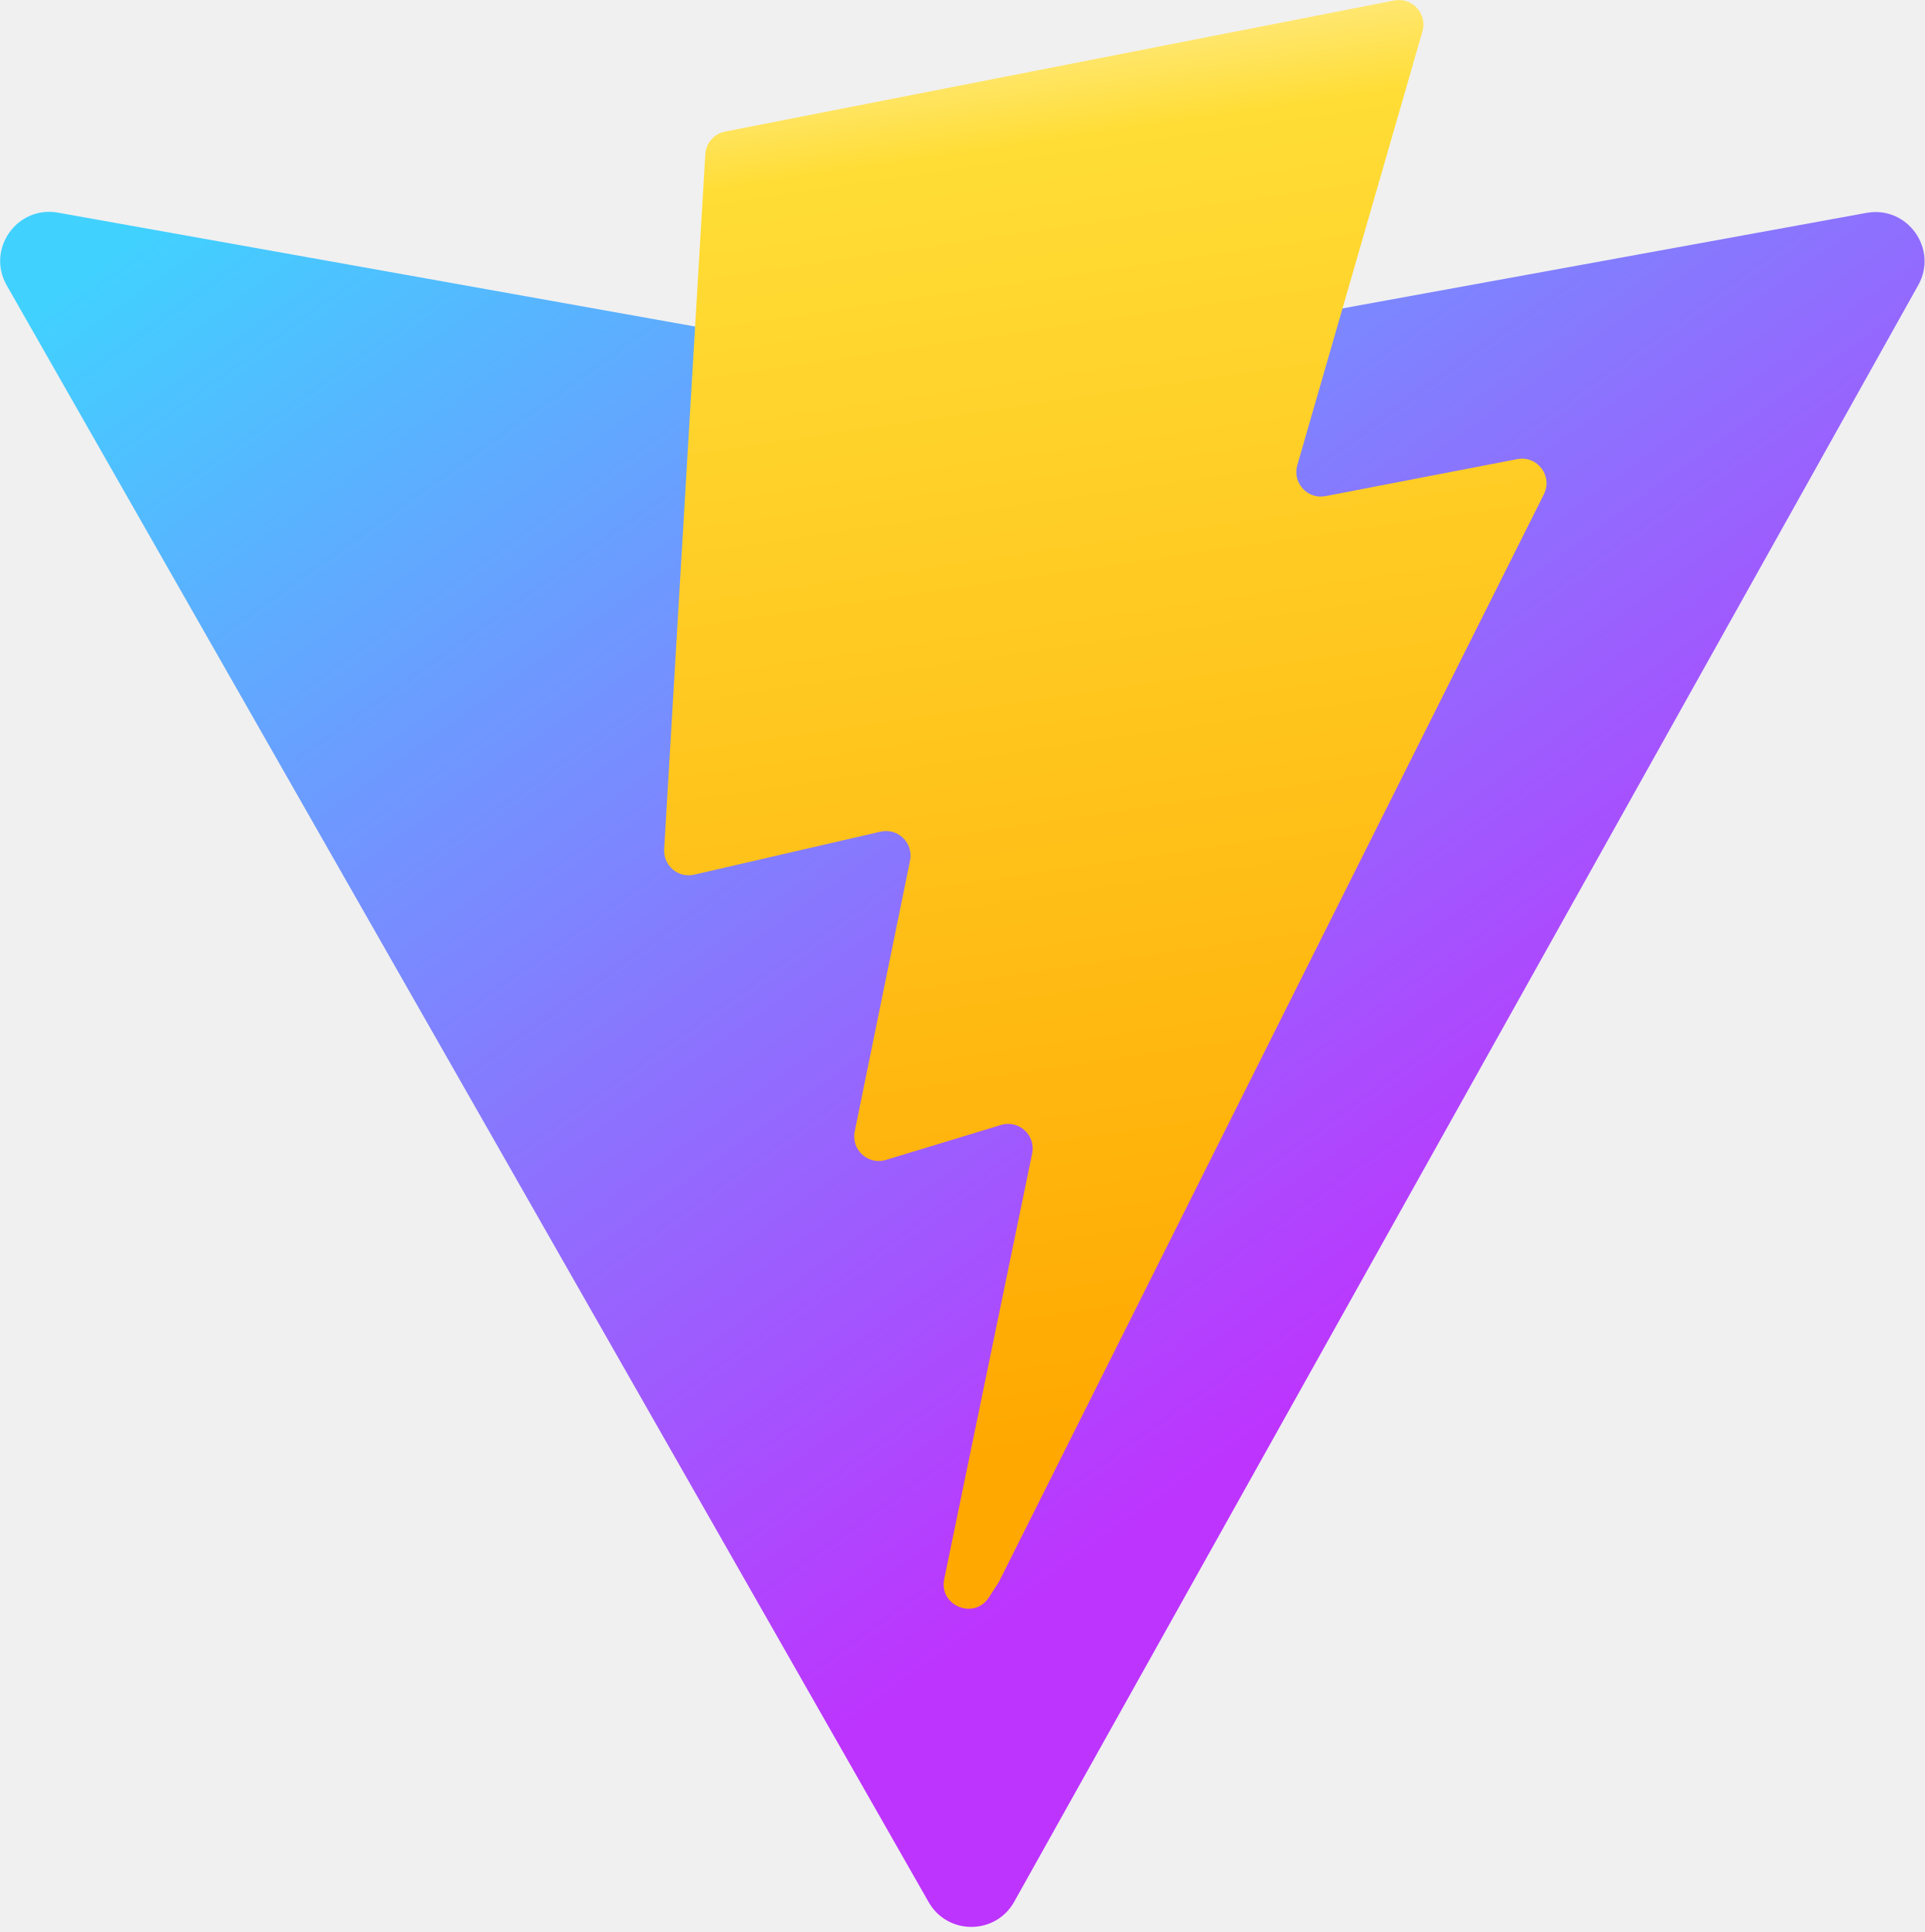
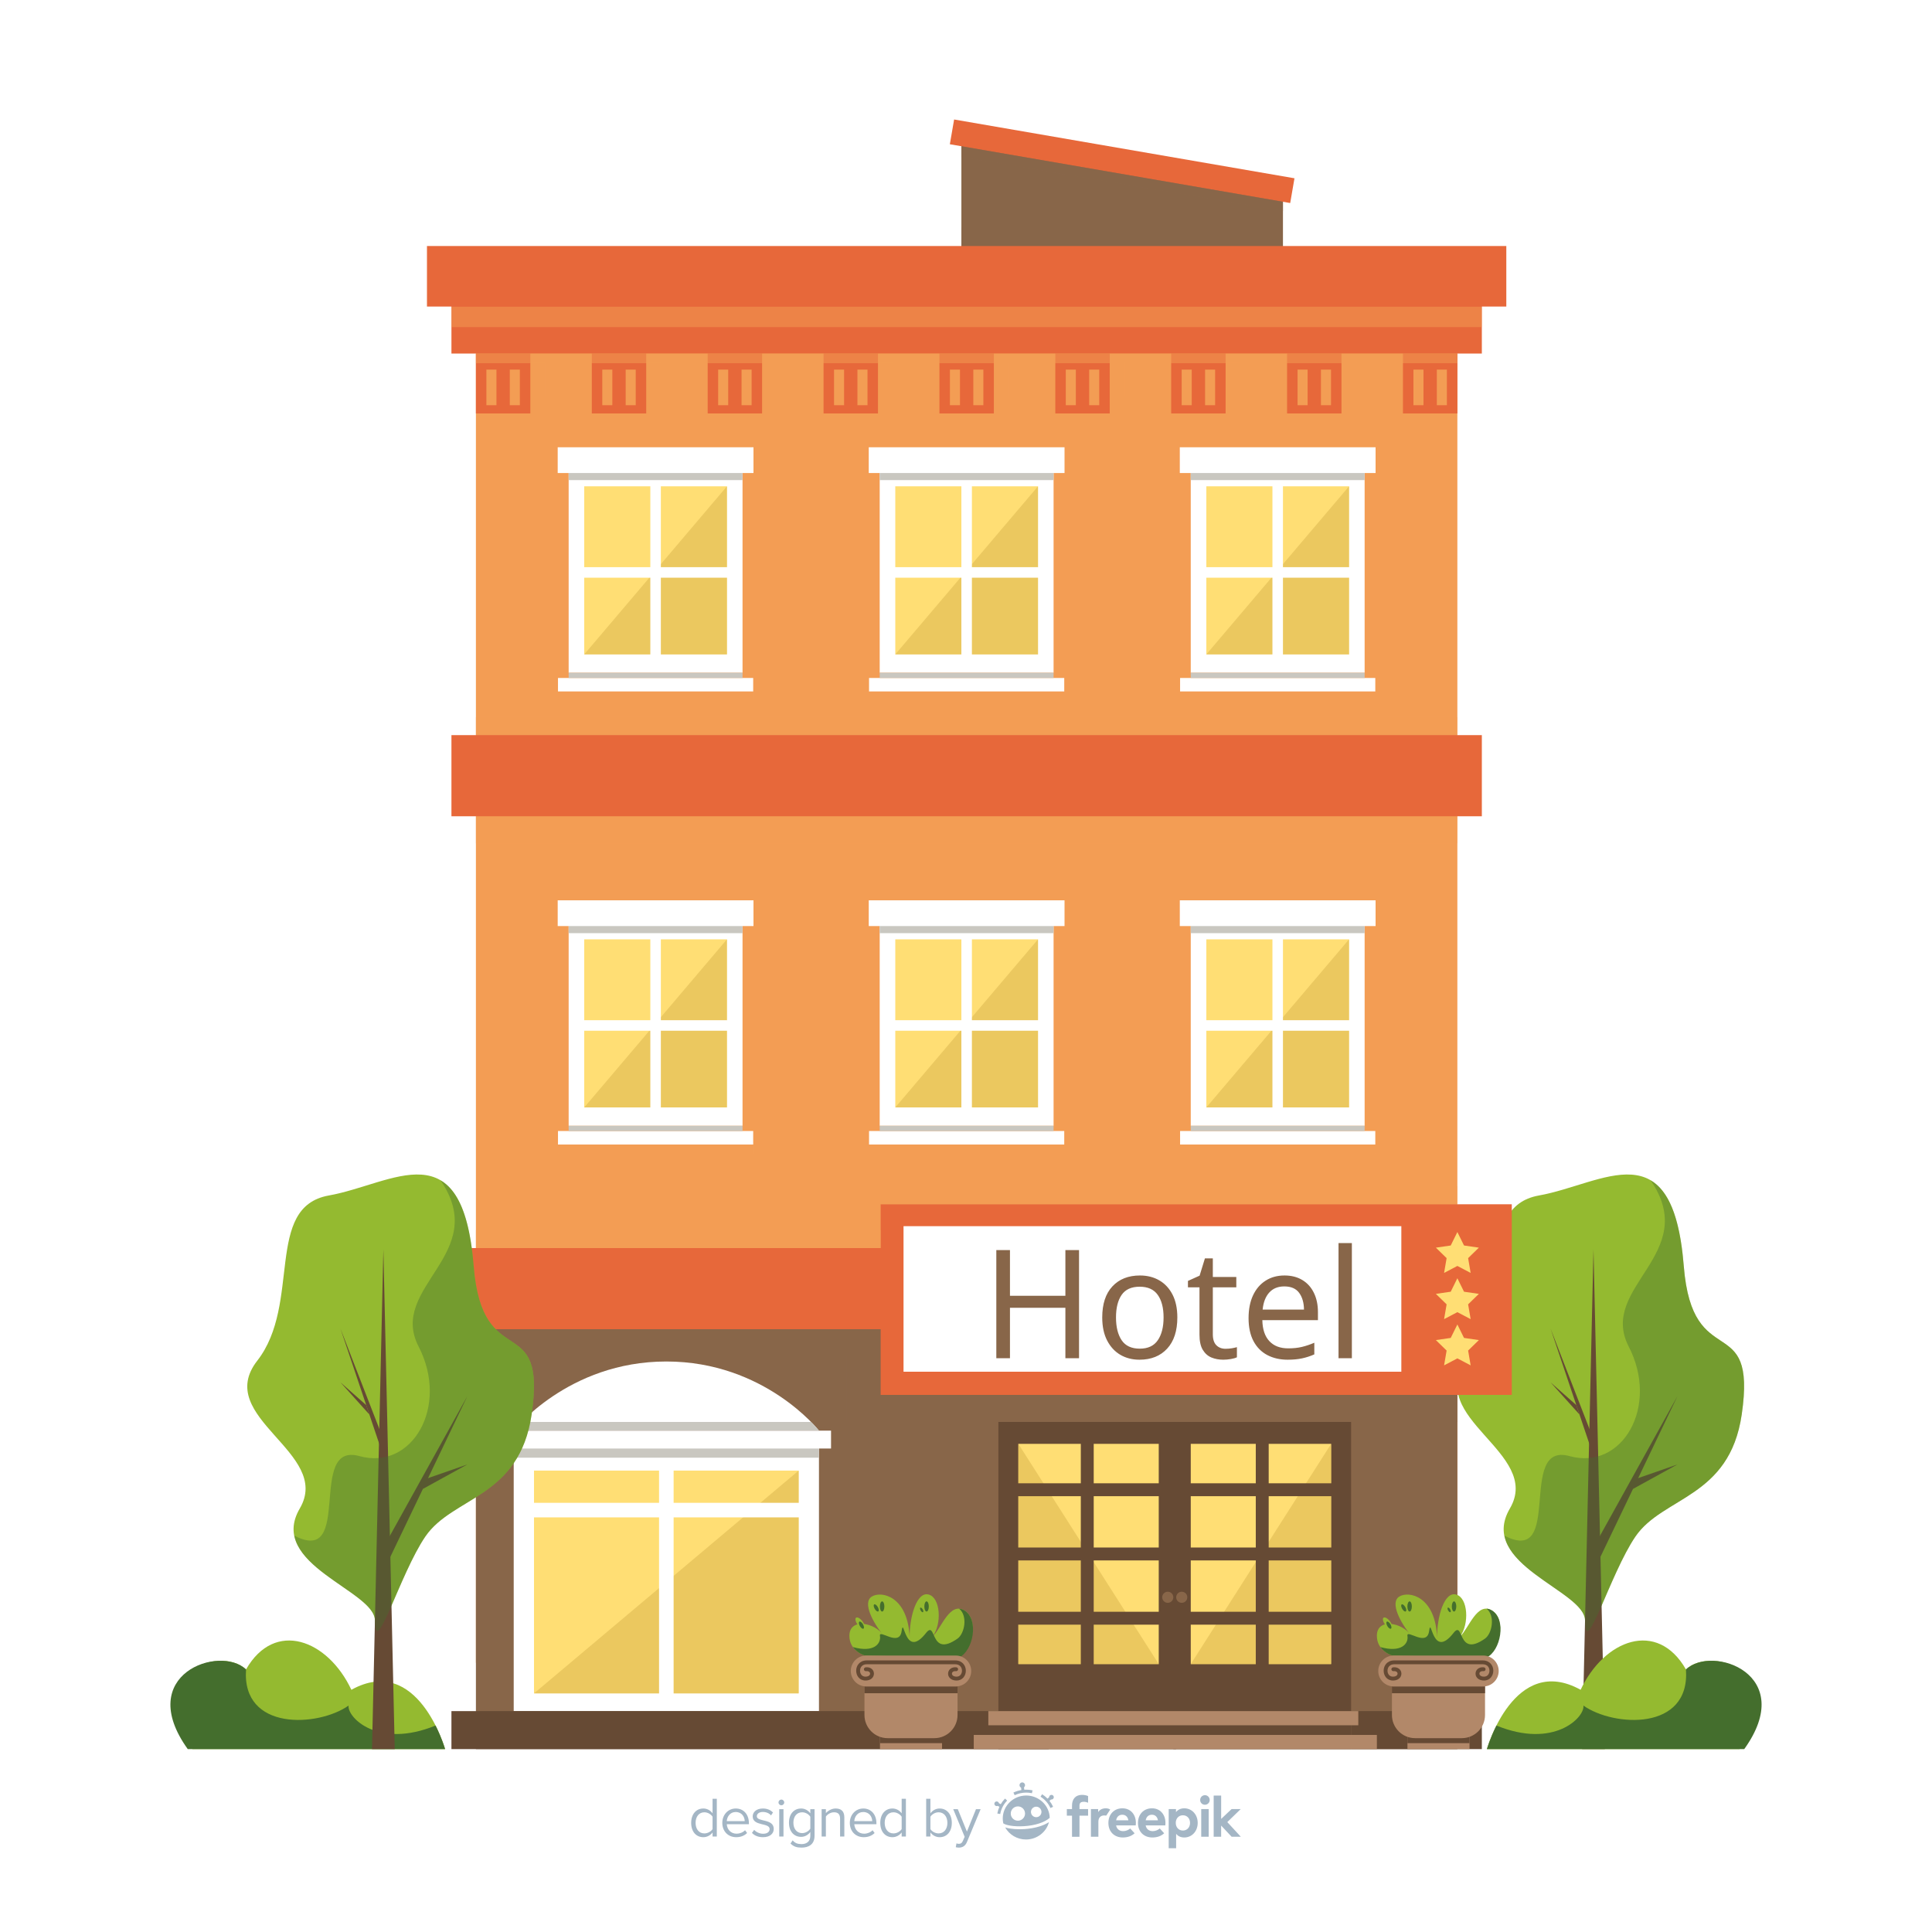
- <svg xmlns="http://www.w3.org/2000/svg" aria-hidden="true" role="img" class="iconify iconify--logos" width="31.88" height="32" preserveAspectRatio="xMidYMid meet" viewBox="0 0 256 257">
-   <defs>
-     <linearGradient id="IconifyId1813088fe1fbc01fb466" x1="-.828%" x2="57.636%" y1="7.652%" y2="78.411%">
-       <stop offset="0%" stop-color="#41D1FF" />
-       <stop offset="100%" stop-color="#BD34FE" />
-     </linearGradient>
-     <linearGradient id="IconifyId1813088fe1fbc01fb467" x1="43.376%" x2="50.316%" y1="2.242%" y2="89.03%">
-       <stop offset="0%" stop-color="#FFEA83" />
-       <stop offset="8.333%" stop-color="#FFDD35" />
-       <stop offset="100%" stop-color="#FFA800" />
-     </linearGradient>
-   </defs>
-   <path fill="url(#IconifyId1813088fe1fbc01fb466)" d="M255.153 37.938L134.897 252.976c-2.483 4.44-8.862 4.466-11.382.048L.875 37.958c-2.746-4.814 1.371-10.646 6.827-9.67l120.385 21.517a6.537 6.537 0 0 0 2.322-.004l117.867-21.483c5.438-.991 9.574 4.796 6.877 9.62Z" />
-   <path fill="url(#IconifyId1813088fe1fbc01fb467)" d="M185.432.063L96.44 17.501a3.268 3.268 0 0 0-2.634 3.014l-5.474 92.456a3.268 3.268 0 0 0 3.997 3.378l24.777-5.718c2.318-.535 4.413 1.507 3.936 3.838l-7.361 36.047c-.495 2.426 1.782 4.5 4.151 3.78l15.304-4.649c2.372-.72 4.652 1.36 4.15 3.788l-11.698 56.621c-.732 3.542 3.979 5.473 5.943 2.437l1.313-2.028l72.516-144.72c1.215-2.423-.88-5.186-3.54-4.672l-25.505 4.922c-2.396.462-4.435-1.77-3.759-4.114l16.646-57.705c.677-2.35-1.37-4.583-3.769-4.113Z" />
+ <svg xmlns="http://www.w3.org/2000/svg" version="1.1" x="0px" y="0px" viewBox="0 0 500 500" style="enable-background:new 0 0 500 500;" xml:space="preserve">
+   <g id="BACKGROUND">
+     <rect style="fill:#FFFFFF;" width="500" height="500" />
+   </g>
+   <g id="OBJECTS">
+     <g>
+       <polygon style="fill:#886649;" points="332.027,79.335 248.805,79.335 248.805,36.835 332.027,50.335   " />
+       <g>
+         <path style="fill:#94BA30;" d="M410.206,419.381c0-7.75-27.948-14.487-19.448-28.987s-22.5-23.5-11-38.25s1.75-39.75,18.5-42.75     s34.654-17.483,37.5,18.25c2.25,28.25,19,11,15,38.42c-3.158,21.652-20.396,21.188-27.504,31.58     C416.67,407.27,410.206,429.881,410.206,419.381z" />
+         <g>
+           <polygon style="fill:#664A34;" points="409.449,452.667 415.333,452.667 412.392,323.334     " />
+           <polygon style="fill:#664A34;" points="412.392,406.668 434.116,361.334 412.392,400.501     " />
+           <polygon style="fill:#664A34;" points="412.392,372.501 401.283,343.834 412.392,376.834     " />
+           <polygon style="fill:#664A34;" points="422.616,385.332 434.116,379.001 422.616,383.001     " />
+           <polygon style="fill:#664A34;" points="408.766,366.064 401.283,357.751 407.95,363.639     " />
+         </g>
+         <path style="opacity:0.4;fill:#446E2D;" d="M450.758,366.064c4-27.42-12.75-10.17-15-38.42c-1.059-13.289-4.2-19.63-8.59-22.202     c13.154,19.128-13.66,27.537-5.66,43.036c8,15.5-1.667,32.167-15.333,28.357c-13.662-3.81-1.342,28.623-16.844,20.586     c1.977,9.891,20.875,15.585,20.875,21.961c0,10.5,6.464-12.111,13.048-21.737C430.362,387.251,447.6,387.716,450.758,366.064z" />
+       </g>
+       <rect x="248.805" y="58.833" style="opacity:0.5;fill:#886649;" width="83.194" height="5.667" />
+       <rect x="123.166" y="80.999" style="fill:#F39D54;" width="253.999" height="349.333" />
+       <rect x="123.166" y="323" style="fill:#886649;" width="253.999" height="129.667" />
+       <g>
+         <rect x="132.948" y="374.5" style="fill:#FFFFFF;" width="79" height="68.335" />
+         <rect x="138.199" y="380.586" style="fill:#FFDE74;" width="68.498" height="57.66" />
+         <rect x="132.948" y="374.5" style="fill:#C9C7C0;" width="79" height="2.75" />
+         <polygon style="opacity:0.6;fill:#DDB952;" points="138.199,438.246 206.697,380.586 206.697,438.246    " />
+         <rect x="170.565" y="379.5" style="fill:#FFFFFF;" width="3.766" height="60.875" />
+         <rect x="135.627" y="388.93" style="fill:#FFFFFF;" width="73.539" height="3.766" />
+         <path style="fill:#FFFFFF;" d="M132.948,370.25h79c0,0-14-17.897-39.5-17.897S132.948,370.25,132.948,370.25z" />
+         <rect x="129.823" y="370.25" style="fill:#FFFFFF;" width="85.25" height="4.625" />
+         <path style="fill:#C9C7C0;" d="M209.908,367.999h-74.92c-1.349,1.369-2.04,2.251-2.04,2.251h79     C211.948,370.25,211.256,369.368,209.908,367.999z" />
+       </g>
+       <polygon style="opacity:0.5;fill:#886649;" points="377.166,351 377.166,344 123.166,344 123.166,351 219.166,351     219.166,360.999 219.166,367.999 377.166,367.999 377.166,360.999 227.915,360.999 227.915,351   " />
+       <rect x="116.832" y="323" style="fill:#E7683A;" width="266.668" height="21" />
+       <rect x="123.166" y="211.25" style="opacity:0.5;fill:#F39D54;" width="253.999" height="7" />
+       <g>
+         <polygon style="opacity:0.5;fill:#F39D54;" points="351.037,102.5 351.037,93.938 347.177,93.938 347.177,102.5 321.049,102.5      321.049,93.844 317.188,93.844 317.188,102.5 291.058,102.5 291.058,93.906 287.197,93.906 287.197,102.5 261.069,102.5      261.069,93.813 257.208,93.813 257.208,102.5 231.079,102.5 231.079,93.875 227.218,93.875 227.218,102.5 201.09,102.5      201.09,93.813 197.229,93.813 197.229,102.5 171.101,102.5 171.101,93.875 167.24,93.875 167.24,102.5 141.111,102.5      141.111,93.875 137.25,93.875 137.25,102.5 128.481,102.5 128.481,107 377.165,107 377.165,102.5    " />
+         <rect x="116.832" y="70.499" style="fill:#E7683A;" width="266.668" height="21" />
+         <rect x="116.832" y="79.335" style="opacity:0.5;fill:#F39D54;" width="266.668" height="5.329" />
+         <rect x="110.499" y="63.669" style="fill:#E7683A;" width="279.333" height="15.667" />
+         <g>
+           <g>
+             <rect x="123.166" y="91.499" style="fill:#E7683A;" width="14.084" height="15.5" />
+             <g>
+               <rect x="125.88" y="95.652" style="fill:#F39D54;" width="2.601" height="9.217" />
+               <rect x="131.935" y="95.652" style="fill:#F39D54;" width="2.602" height="9.217" />
+             </g>
+           </g>
+           <g>
+             <rect x="153.156" y="91.499" style="fill:#E7683A;" width="14.084" height="15.5" />
+             <g>
+               <rect x="155.87" y="95.652" style="fill:#F39D54;" width="2.602" height="9.217" />
+               <rect x="161.924" y="95.652" style="fill:#F39D54;" width="2.602" height="9.217" />
+             </g>
+           </g>
+           <g>
+             <rect x="183.145" y="91.499" style="fill:#E7683A;" width="14.084" height="15.5" />
+             <g>
+               <rect x="185.859" y="95.652" style="fill:#F39D54;" width="2.601" height="9.217" />
+               <rect x="191.914" y="95.652" style="fill:#F39D54;" width="2.602" height="9.217" />
+             </g>
+           </g>
+           <g>
+             <rect x="213.135" y="91.499" style="fill:#E7683A;" width="14.083" height="15.5" />
+             <g>
+               <rect x="215.849" y="95.652" style="fill:#F39D54;" width="2.601" height="9.217" />
+               <rect x="221.904" y="95.652" style="fill:#F39D54;" width="2.602" height="9.217" />
+             </g>
+           </g>
+           <g>
+             <rect x="243.124" y="91.499" style="fill:#E7683A;" width="14.084" height="15.5" />
+             <g>
+               <rect x="245.838" y="95.652" style="fill:#F39D54;" width="2.601" height="9.217" />
+               <rect x="251.893" y="95.652" style="fill:#F39D54;" width="2.602" height="9.217" />
+             </g>
+           </g>
+           <g>
+             <rect x="273.113" y="91.499" style="fill:#E7683A;" width="14.084" height="15.5" />
+             <g>
+               <rect x="275.827" y="95.652" style="fill:#F39D54;" width="2.601" height="9.217" />
+               <rect x="281.882" y="95.652" style="fill:#F39D54;" width="2.602" height="9.217" />
+             </g>
+           </g>
+           <g>
+             <rect x="303.102" y="91.499" style="fill:#E7683A;" width="14.084" height="15.5" />
+             <g>
+               <rect x="305.817" y="95.652" style="fill:#F39D54;" width="2.6" height="9.217" />
+               <rect x="311.872" y="95.652" style="fill:#F39D54;" width="2.602" height="9.217" />
+             </g>
+           </g>
+           <g>
+             <rect x="333.093" y="91.499" style="fill:#E7683A;" width="14.084" height="15.5" />
+             <g>
+               <rect x="335.807" y="95.652" style="fill:#F39D54;" width="2.601" height="9.217" />
+               <rect x="341.861" y="95.652" style="fill:#F39D54;" width="2.602" height="9.217" />
+             </g>
+           </g>
+           <g>
+             <rect x="363.082" y="91.499" style="fill:#E7683A;" width="14.084" height="15.5" />
+             <g>
+               <rect x="365.796" y="95.652" style="fill:#F39D54;" width="2.601" height="9.217" />
+               <rect x="371.851" y="95.652" style="fill:#F39D54;" width="2.602" height="9.217" />
+             </g>
+           </g>
+         </g>
+         <rect x="123.166" y="91.499" style="opacity:0.5;fill:#F39D54;" width="253.999" height="2.5" />
+       </g>
+       <g>
+         <g>
+           <g>
+             <rect x="227.666" y="238.351" style="fill:#FFFFFF;" width="45" height="53" />
+             <rect x="231.7" y="243.101" style="fill:#FFDE74;" width="36.933" height="43.5" />
+             <polygon style="opacity:0.6;fill:#DDB952;" points="231.7,286.601 268.633,243.101 268.633,286.601      " />
+             <rect x="224.832" y="232.999" style="fill:#FFFFFF;" width="50.668" height="6.667" />
+             <rect x="227.666" y="239.665" style="fill:#C9C7C0;" width="45" height="1.834" />
+             <rect x="248.805" y="242.182" style="fill:#FFFFFF;" width="2.722" height="46.417" />
+             <rect x="229.082" y="264.029" style="fill:#FFFFFF;" width="42.3" height="2.723" />
+           </g>
+         </g>
+         <g>
+           <g>
+             <rect x="308.166" y="238.351" style="fill:#FFFFFF;" width="45" height="53" />
+             <rect x="312.199" y="243.101" style="fill:#FFDE74;" width="36.934" height="43.5" />
+             <polygon style="opacity:0.6;fill:#DDB952;" points="312.199,286.601 349.133,243.101 349.133,286.601      " />
+             <rect x="305.332" y="232.999" style="fill:#FFFFFF;" width="50.668" height="6.667" />
+             <rect x="308.166" y="239.665" style="fill:#C9C7C0;" width="45" height="1.834" />
+             <rect x="329.305" y="242.182" style="fill:#FFFFFF;" width="2.723" height="46.417" />
+             <rect x="309.582" y="264.029" style="fill:#FFFFFF;" width="42.301" height="2.723" />
+           </g>
+         </g>
+         <g>
+           <g>
+             <rect x="147.167" y="238.351" style="fill:#FFFFFF;" width="45" height="53" />
+             <rect x="151.2" y="243.101" style="fill:#FFDE74;" width="36.934" height="43.5" />
+             <polygon style="opacity:0.6;fill:#DDB952;" points="151.2,286.601 188.133,243.101 188.133,286.601      " />
+             <rect x="144.332" y="232.999" style="fill:#FFFFFF;" width="50.668" height="6.667" />
+             <rect x="147.167" y="239.665" style="fill:#C9C7C0;" width="45" height="1.834" />
+             <rect x="168.305" y="242.182" style="fill:#FFFFFF;" width="2.723" height="46.417" />
+             <rect x="148.582" y="264.029" style="fill:#FFFFFF;" width="42.301" height="2.723" />
+           </g>
+         </g>
+       </g>
+       <g>
+         <g>
+           <g>
+             <g>
+               <rect x="227.666" y="121.104" style="fill:#FFFFFF;" width="45" height="53" />
+               <rect x="231.7" y="125.854" style="fill:#FFDE74;" width="36.933" height="43.5" />
+               <polygon style="opacity:0.6;fill:#DDB952;" points="231.7,169.355 268.633,125.854 268.633,169.355       " />
+               <rect x="224.832" y="115.753" style="fill:#FFFFFF;" width="50.668" height="6.667" />
+               <rect x="227.666" y="122.419" style="fill:#C9C7C0;" width="45" height="1.834" />
+               <rect x="248.805" y="124.936" style="fill:#FFFFFF;" width="2.722" height="46.417" />
+               <rect x="229.082" y="146.783" style="fill:#FFFFFF;" width="42.3" height="2.723" />
+             </g>
+           </g>
+           <g>
+             <g>
+               <rect x="308.166" y="121.104" style="fill:#FFFFFF;" width="45" height="53" />
+               <rect x="312.199" y="125.854" style="fill:#FFDE74;" width="36.934" height="43.5" />
+               <polygon style="opacity:0.6;fill:#DDB952;" points="312.199,169.355 349.133,125.854 349.133,169.355       " />
+               <rect x="305.332" y="115.753" style="fill:#FFFFFF;" width="50.668" height="6.667" />
+               <rect x="308.166" y="122.419" style="fill:#C9C7C0;" width="45" height="1.834" />
+               <rect x="329.305" y="124.936" style="fill:#FFFFFF;" width="2.723" height="46.417" />
+               <rect x="309.582" y="146.783" style="fill:#FFFFFF;" width="42.301" height="2.723" />
+             </g>
+           </g>
+           <g>
+             <g>
+               <rect x="147.167" y="121.104" style="fill:#FFFFFF;" width="45" height="53" />
+               <rect x="151.2" y="125.854" style="fill:#FFDE74;" width="36.934" height="43.5" />
+               <polygon style="opacity:0.6;fill:#DDB952;" points="151.2,169.355 188.133,125.854 188.133,169.355       " />
+               <rect x="144.332" y="115.753" style="fill:#FFFFFF;" width="50.668" height="6.667" />
+               <rect x="147.167" y="122.419" style="fill:#C9C7C0;" width="45" height="1.834" />
+               <rect x="168.305" y="124.936" style="fill:#FFFFFF;" width="2.723" height="46.417" />
+               <rect x="148.582" y="146.783" style="fill:#FFFFFF;" width="42.301" height="2.723" />
+             </g>
+           </g>
+         </g>
+         <g>
+           <g>
+             <rect x="144.408" y="175.459" style="fill:#FFFFFF;" width="50.517" height="3.5" />
+             <rect x="144.408" y="178.959" style="opacity:0.5;fill:#F39D54;" width="50.517" height="2.229" />
+             <rect x="147.167" y="174.105" style="fill:#C9C7C0;" width="45" height="1.355" />
+           </g>
+           <g>
+             <rect x="305.408" y="175.459" style="fill:#FFFFFF;" width="50.517" height="3.5" />
+             <rect x="305.407" y="178.959" style="opacity:0.5;fill:#F39D54;" width="50.517" height="2.229" />
+             <rect x="308.166" y="174.105" style="fill:#C9C7C0;" width="45" height="1.355" />
+           </g>
+           <g>
+             <rect x="224.909" y="175.459" style="fill:#FFFFFF;" width="50.516" height="3.5" />
+             <rect x="224.908" y="178.959" style="opacity:0.5;fill:#F39D54;" width="50.516" height="2.229" />
+             <rect x="227.666" y="174.105" style="fill:#C9C7C0;" width="45" height="1.355" />
+           </g>
+         </g>
+       </g>
+       <g>
+         <g>
+           <rect x="144.408" y="292.705" style="fill:#FFFFFF;" width="50.517" height="3.5" />
+           <rect x="144.408" y="296.205" style="opacity:0.5;fill:#F39D54;" width="50.517" height="2.228" />
+           <rect x="147.167" y="291.351" style="fill:#C9C7C0;" width="45" height="1.355" />
+         </g>
+         <g>
+           <rect x="305.408" y="292.705" style="fill:#FFFFFF;" width="50.517" height="3.5" />
+           <rect x="305.407" y="296.205" style="opacity:0.5;fill:#F39D54;" width="50.517" height="2.228" />
+           <rect x="308.166" y="291.351" style="fill:#C9C7C0;" width="45" height="1.355" />
+         </g>
+         <g>
+           <rect x="224.909" y="292.705" style="fill:#FFFFFF;" width="50.516" height="3.5" />
+           <rect x="224.908" y="296.205" style="opacity:0.5;fill:#F39D54;" width="50.516" height="2.228" />
+           <rect x="227.666" y="291.351" style="fill:#C9C7C0;" width="45" height="1.355" />
+         </g>
+       </g>
+       <rect x="227.915" y="311.666" style="fill:#E7683A;" width="163.334" height="49.333" />
+       <rect x="233.833" y="317.332" style="fill:#FFFFFF;" width="151.667" height="37.666" />
+       <rect x="219.166" y="323" style="opacity:0.5;fill:#E7683A;" width="8.749" height="21" />
+       <rect x="123.166" y="318.334" style="opacity:0.5;fill:#F39D54;" width="104.749" height="4.666" />
+       <rect x="123.166" y="185.584" style="opacity:0.5;fill:#F39D54;" width="253.999" height="4.666" />
+       <rect x="227.915" y="307" style="opacity:0.5;fill:#F39D54;" width="149.251" height="4.666" />
+       <rect x="116.832" y="190.25" style="fill:#E7683A;" width="266.668" height="21" />
+       <rect x="362.666" y="315" style="fill:#E7683A;" width="25.25" height="42.75" />
+       <g>
+         <polygon style="fill:#FFDE74;" points="377.166,318.85 378.886,322.333 382.729,322.892 379.948,325.603 380.604,329.432      377.166,327.624 373.727,329.432 374.384,325.603 371.602,322.892 375.446,322.333    " />
+         <polygon style="fill:#FFDE74;" points="377.166,330.81 378.886,334.294 382.729,334.853 379.948,337.565 380.604,341.393      377.166,339.585 373.727,341.393 374.384,337.565 371.602,334.853 375.446,334.294    " />
+         <polygon style="fill:#FFDE74;" points="377.166,342.772 378.886,346.254 382.729,346.814 379.948,349.524 380.604,353.353      377.166,351.546 373.727,353.353 374.384,349.524 371.602,346.814 375.446,346.254    " />
+       </g>
+       <g>
+         <rect x="303.666" y="367.999" style="fill:#664A34;" width="46" height="84.668" />
+         <rect x="308.168" y="373.667" style="fill:#FFDE74;" width="36.333" height="57" />
+         <polygon style="opacity:0.6;fill:#DDB952;" points="308.168,430.667 344.501,373.667 344.501,430.667    " />
+         <rect x="306.584" y="383.873" style="fill:#664A34;" width="39.917" height="3.339" />
+         <rect x="324.996" y="371.334" style="fill:#664A34;" width="3.339" height="60.666" />
+         <rect x="306.584" y="400.497" style="fill:#664A34;" width="39.917" height="3.34" />
+         <rect x="305.834" y="417.122" style="fill:#664A34;" width="39.917" height="3.339" />
+         <circle style="fill:#886649;" cx="305.834" cy="413.375" r="1.438" />
+       </g>
+       <g>
+         <rect x="258.383" y="367.999" style="fill:#664A34;" width="46" height="84.668" />
+         <rect x="263.548" y="373.667" style="fill:#FFDE74;" width="36.333" height="57" />
+         <polygon style="opacity:0.6;fill:#DDB952;" points="299.881,430.667 263.548,373.667 263.548,430.667    " />
+         <rect x="261.548" y="383.873" style="fill:#664A34;" width="39.917" height="3.339" />
+         <rect x="279.714" y="371.334" style="fill:#664A34;" width="3.339" height="60.666" />
+         <rect x="261.548" y="400.497" style="fill:#664A34;" width="39.917" height="3.34" />
+         <rect x="262.298" y="417.122" style="fill:#664A34;" width="39.917" height="3.339" />
+         <circle style="fill:#886649;" cx="302.215" cy="413.375" r="1.438" />
+       </g>
+       <rect x="116.832" y="442.835" style="fill:#664A34;" width="154.55" height="9.832" />
+       <rect x="349.666" y="442.835" style="fill:#664A34;" width="33.834" height="9.832" />
+       <text transform="matrix(1 0 0 1 254.0498 351.5)" style="fill:#886649; font-family:'LeckerliOne'; font-size:39.203px;">Hotel</text>
+       <rect x="255.777" y="442.835" style="fill:#B28869;" width="95.75" height="3.666" />
+       <rect x="252.006" y="449.001" style="fill:#B28869;" width="104.327" height="3.666" />
+       <g>
+         <path style="fill:#94BA30;" d="M223.823,428.451c0,0-4.039-1.139-4-5.166c0.045-4.627,6.616-3.416,8.866,0     c-2.666-3.167-5.583-8.501-3.083-10.084s9.434-0.083,9.801,10.667c-0.051-5.5,1.866-12.065,4.949-11.199     c3.083,0.866,3.417,7.616,1,10.866c2.25-2.084,4.397-9.083,8.24-6.75c3.842,2.333,2.07,10.105-1.585,11.803     C242.106,428.588,223.823,428.451,223.823,428.451z" />
+         <path style="fill:#446E2D;" d="M249.596,416.785c-0.485-0.295-0.943-0.438-1.378-0.465c2.309,1.883,1.41,6.464-0.406,7.746     c-7.345,5.184-5.36-5.022-8.178-1.428c-5.542,7.07-5.709-4.764-6.292-0.514c-0.583,4.25-5.921-0.667-5.607,1.25     c0.314,1.917-1.456,4.438-7.005,2.889c1.18,1.648,3.092,2.188,3.092,2.188s18.489,0.507,24.395,0.507     C251.872,427.261,253.438,419.118,249.596,416.785z" />
+         <rect x="227.736" y="448.846" style="fill:#B28869;" width="16.063" height="3.821" />
+         <rect x="227.736" y="448.334" style="fill:#664A34;" width="16.063" height="2.791" />
+         <path style="fill:#B28869;" d="M247.812,443.834c0,3.313-2.686,6-6,6h-12.09c-3.314,0-6-2.687-6-6v-7c0-3.314,2.686-6,6-6h12.09     c3.314,0,6,2.686,6,6V443.834z" />
+         <rect x="223.722" y="436.424" style="fill:#664A34;" width="24.09" height="1.784" />
+         <path style="fill:#B28869;" d="M251.351,432.451c0,2.209-1.791,4-4,4h-23.167c-2.209,0-4-1.791-4-4l0,0c0-2.209,1.791-4,4-4     h23.167C249.56,428.451,251.351,430.242,251.351,432.451L251.351,432.451z" />
+         <path style="fill:#664A34;" d="M249.276,430.555c-0.351-0.386-0.994-0.846-2.068-0.846h-11.083h-0.714h-11.083     c-1.074,0-1.718,0.46-2.068,0.846c-0.439,0.482-0.682,1.13-0.682,1.822c0,1.263,0.827,2.54,2.406,2.54     c0.93,0,1.66-0.372,2.004-1.021c0.28-0.527,0.248-1.158-0.083-1.647c-0.382-0.563-1.071-0.835-1.879-0.746     c-0.274,0.029-0.473,0.276-0.443,0.551c0.029,0.275,0.284,0.47,0.551,0.443c0.436-0.048,0.777,0.067,0.943,0.313     c0.123,0.182,0.134,0.418,0.028,0.617c-0.165,0.312-0.574,0.49-1.121,0.49c-0.966,0-1.406-0.798-1.406-1.54     c0-0.443,0.15-0.852,0.421-1.15c0.309-0.34,0.769-0.518,1.329-0.518h11.083h0.714h11.083c0.561,0,1.021,0.179,1.329,0.518     c0.271,0.298,0.421,0.706,0.421,1.15c0,0.742-0.44,1.54-1.406,1.54c-0.547,0-0.956-0.179-1.121-0.49     c-0.105-0.199-0.095-0.436,0.028-0.617c0.166-0.245,0.508-0.36,0.943-0.313c0.267,0.026,0.521-0.168,0.551-0.443     c0.029-0.274-0.169-0.522-0.443-0.551c-0.808-0.089-1.497,0.184-1.879,0.746c-0.331,0.488-0.363,1.119-0.083,1.647     c0.344,0.649,1.074,1.021,2.004,1.021c1.579,0,2.406-1.277,2.406-2.54C249.957,431.685,249.715,431.037,249.276,430.555z" />
+         <ellipse style="fill:#446E2D;" cx="228.295" cy="415.75" rx="0.578" ry="1.313" />
+         <ellipse style="fill:#446E2D;" cx="239.795" cy="415.75" rx="0.578" ry="1.313" />
+         <path style="fill:#94BA30;" d="M223.187,419.572c0.576,0.754,0.773,1.571,0.441,1.825c-0.332,0.254-1.068-0.152-1.644-0.907     c-0.576-0.754-0.774-1.571-0.441-1.825C221.874,418.411,222.611,418.817,223.187,419.572z" />
+         <path style="fill:#446E2D;" d="M227.17,415.896c0.29,0.501,0.347,1.01,0.126,1.138c-0.221,0.127-0.634-0.175-0.923-0.675     c-0.29-0.501-0.347-1.01-0.126-1.138C226.468,415.094,226.881,415.396,227.17,415.896z" />
+         <path style="fill:#446E2D;" d="M223.334,420.358c0.29,0.501,0.347,1.01,0.126,1.138c-0.221,0.127-0.634-0.175-0.923-0.675     c-0.29-0.501-0.347-1.01-0.126-1.138C222.632,419.557,223.045,419.858,223.334,420.358z" />
+         <path style="fill:#446E2D;" d="M238.786,416.492c0.188,0.323,0.224,0.652,0.081,0.734c-0.143,0.082-0.409-0.113-0.596-0.436     c-0.187-0.323-0.224-0.651-0.081-0.734C238.332,415.976,238.599,416.17,238.786,416.492z" />
+       </g>
+       <g>
+         <path style="fill:#94BA30;" d="M360.333,428.451c0,0-4.039-1.139-4-5.166c0.045-4.627,6.616-3.416,8.866,0     c-2.666-3.167-5.583-8.501-3.083-10.084s9.435-0.083,9.801,10.667c-0.051-5.5,1.866-12.065,4.949-11.199     c3.083,0.866,3.417,7.616,1,10.866c2.25-2.084,4.398-9.083,8.24-6.75c3.843,2.333,2.07,10.105-1.585,11.803     C378.616,428.588,360.333,428.451,360.333,428.451z" />
+         <path style="fill:#446E2D;" d="M386.106,416.785c-0.485-0.295-0.943-0.438-1.378-0.465c2.309,1.883,1.41,6.464-0.406,7.746     c-7.345,5.184-5.36-5.022-8.178-1.428c-5.542,7.07-5.709-4.764-6.292-0.514c-0.583,4.25-5.921-0.667-5.606,1.25     c0.314,1.917-1.456,4.438-7.005,2.889c1.18,1.648,3.092,2.188,3.092,2.188s18.489,0.507,24.394,0.507     C388.383,427.261,389.949,419.118,386.106,416.785z" />
+         <rect x="364.246" y="448.846" style="fill:#B28869;" width="16.063" height="3.821" />
+         <rect x="364.246" y="448.334" style="fill:#664A34;" width="16.063" height="2.791" />
+         <path style="fill:#B28869;" d="M384.322,443.834c0,3.313-2.686,6-6,6h-12.09c-3.314,0-6-2.687-6-6v-7c0-3.314,2.686-6,6-6h12.09     c3.314,0,6,2.686,6,6V443.834z" />
+         <rect x="360.232" y="436.424" style="fill:#664A34;" width="24.09" height="1.784" />
+         <path style="fill:#B28869;" d="M387.861,432.451c0,2.209-1.791,4-4,4h-23.167c-2.209,0-4-1.791-4-4l0,0c0-2.209,1.791-4,4-4     h23.167C386.07,428.451,387.861,430.242,387.861,432.451L387.861,432.451z" />
+         <path style="fill:#664A34;" d="M385.786,430.555c-0.351-0.386-0.994-0.846-2.068-0.846h-11.083h-0.714h-11.083     c-1.074,0-1.718,0.46-2.068,0.846c-0.439,0.482-0.682,1.13-0.682,1.822c0,1.263,0.827,2.54,2.406,2.54     c0.93,0,1.66-0.372,2.004-1.021c0.28-0.527,0.248-1.158-0.083-1.647c-0.382-0.563-1.071-0.835-1.879-0.746     c-0.274,0.029-0.473,0.276-0.443,0.551c0.029,0.275,0.284,0.47,0.551,0.443c0.436-0.048,0.777,0.067,0.943,0.313     c0.123,0.182,0.134,0.418,0.028,0.617c-0.165,0.312-0.574,0.49-1.121,0.49c-0.966,0-1.406-0.798-1.406-1.54     c0-0.443,0.149-0.852,0.421-1.15c0.309-0.34,0.768-0.518,1.329-0.518h11.083h0.714h11.083c0.56,0,1.02,0.179,1.329,0.518     c0.271,0.298,0.421,0.706,0.421,1.15c0,0.742-0.441,1.54-1.406,1.54c-0.547,0-0.956-0.179-1.121-0.49     c-0.105-0.199-0.095-0.436,0.028-0.617c0.166-0.245,0.508-0.36,0.943-0.313c0.267,0.026,0.522-0.168,0.551-0.443     c0.029-0.274-0.169-0.522-0.443-0.551c-0.808-0.089-1.497,0.184-1.879,0.746c-0.331,0.488-0.363,1.119-0.083,1.647     c0.344,0.649,1.074,1.021,2.004,1.021c1.579,0,2.406-1.277,2.406-2.54C386.468,431.685,386.226,431.037,385.786,430.555z" />
+         <path style="fill:#446E2D;" d="M365.384,415.75c0,0.725-0.259,1.313-0.578,1.313c-0.319,0-0.578-0.588-0.578-1.313     s0.259-1.313,0.578-1.313C365.125,414.438,365.384,415.025,365.384,415.75z" />
+         <path style="fill:#446E2D;" d="M376.884,415.75c0,0.725-0.259,1.313-0.578,1.313c-0.319,0-0.578-0.588-0.578-1.313     s0.259-1.313,0.578-1.313C376.625,414.438,376.884,415.025,376.884,415.75z" />
+         <path style="fill:#94BA30;" d="M359.697,419.572c0.576,0.754,0.773,1.571,0.441,1.825c-0.332,0.254-1.068-0.152-1.645-0.907     c-0.576-0.754-0.773-1.571-0.441-1.825C358.385,418.411,359.121,418.817,359.697,419.572z" />
+         <path style="fill:#446E2D;" d="M363.681,415.896c0.29,0.501,0.347,1.01,0.126,1.138c-0.221,0.127-0.634-0.175-0.923-0.675     c-0.29-0.501-0.347-1.01-0.126-1.138C362.978,415.094,363.392,415.396,363.681,415.896z" />
+         <path style="fill:#446E2D;" d="M359.845,420.358c0.29,0.501,0.347,1.01,0.126,1.138c-0.221,0.127-0.634-0.175-0.923-0.675     c-0.29-0.501-0.347-1.01-0.126-1.138C359.143,419.557,359.556,419.858,359.845,420.358z" />
+         <path style="fill:#446E2D;" d="M375.296,416.492c0.188,0.323,0.224,0.652,0.081,0.734c-0.143,0.082-0.409-0.113-0.596-0.436     c-0.187-0.323-0.224-0.651-0.081-0.734C374.843,415.976,375.109,416.17,375.296,416.492z" />
+       </g>
+       <g>
+         <path style="fill:#94BA30;" d="M450.191,452.667h-65.384c0,0,7.058-24.876,24.258-15.349c6.087-12.967,19.815-18.253,27.261-5.27     C443.199,425.557,464.063,433.349,450.191,452.667z" />
+         <path style="fill:#446E2D;" d="M409.789,441.402c0.382,3.055-7.637,11.265-22.51,5.164l-0.004,0.004     c-1.683,3.332-2.468,6.097-2.468,6.097h66.601c13.871-19.318-8.209-27.11-15.082-20.619     C437.472,448.085,417.617,446.94,409.789,441.402z" />
+       </g>
+       <g>
+         <path style="fill:#94BA30;" d="M49.808,452.667h65.384c0,0-7.057-24.876-24.258-15.349c-6.087-12.967-19.815-18.253-27.261-5.27     C56.801,425.557,35.938,433.349,49.808,452.667z" />
+         <path style="fill:#446E2D;" d="M90.211,441.402c-0.382,3.055,7.637,11.265,22.509,5.164l0.005,0.004     c1.682,3.332,2.467,6.097,2.467,6.097H48.591c-13.871-19.318,8.209-27.11,15.083-20.619     C62.528,448.085,82.383,446.94,90.211,441.402z" />
+       </g>
+       <g>
+         <path style="fill:#94BA30;" d="M97.032,419.381c0-7.75-27.948-14.487-19.448-28.987s-22.5-23.5-11-38.25s1.75-39.75,18.5-42.75     s34.654-17.483,37.5,18.25c2.25,28.25,19,11,15,38.42c-3.158,21.652-20.396,21.188-27.504,31.58     C103.496,407.27,97.032,429.881,97.032,419.381z" />
+         <g>
+           <polygon style="fill:#664A34;" points="96.275,452.667 102.159,452.667 99.218,323.334     " />
+           <polygon style="fill:#664A34;" points="99.218,406.668 120.942,361.334 99.218,400.501     " />
+           <polygon style="fill:#664A34;" points="99.218,372.501 88.109,343.834 99.218,376.834     " />
+           <polygon style="fill:#664A34;" points="109.442,385.332 120.942,379.001 109.442,383.001     " />
+           <polygon style="fill:#664A34;" points="95.592,366.064 88.109,357.751 94.776,363.639     " />
+         </g>
+         <path style="opacity:0.4;fill:#446E2D;" d="M137.584,366.064c4-27.42-12.75-10.17-15-38.42c-1.059-13.289-4.2-19.63-8.59-22.202     c13.154,19.128-13.66,27.537-5.66,43.036c8,15.5-1.667,32.167-15.333,28.357c-13.662-3.81-1.342,28.623-16.844,20.586     c1.977,9.891,20.875,15.585,20.875,21.961c0,10.5,6.464-12.111,13.048-21.737C117.188,387.251,134.426,387.716,137.584,366.064z" />
+       </g>
+       <rect x="287.151" y="-2.968" transform="matrix(0.1702 -0.9854 0.9854 0.1702 199.8701 320.7938)" style="fill:#E7683A;" width="6.5" height="89.39" />
+       <polygon style="opacity:0.5;fill:#886649;" points="248.805,37.843 248.805,40.625 332.027,54.625 332.027,52.208   " />
+     </g>
+   </g>
+   <g id="DESIGNED_BY_FREEPIK">
+     <g>
+       <g id="XMLID_319_">
+         <g id="XMLID_338_">
+           <path id="XMLID_346_" style="fill:#A4B6C5;" d="M260.103,465.465c-0.432,0.443-0.803,0.932-1.107,1.453l-0.465-0.24      c-0.068-0.297-0.35-0.502-0.66-0.467c-0.33,0.039-0.566,0.34-0.529,0.67c0.039,0.332,0.34,0.568,0.67,0.529      c0.066-0.008,0.127-0.025,0.184-0.053l0.451,0.234c-0.25,0.555-0.432,1.139-0.539,1.744l0.748,0.131      c0.229-1.305,0.85-2.506,1.791-3.473L260.103,465.465z" />
+           <path id="XMLID_345_" style="fill:#A4B6C5;" d="M265.592,463.164c-0.172,0-0.342,0.006-0.51,0.016l-0.074-0.625      c0.188-0.15,0.297-0.389,0.266-0.645c-0.045-0.393-0.402-0.674-0.795-0.629c-0.393,0.047-0.674,0.402-0.627,0.797      c0.029,0.254,0.189,0.461,0.404,0.563l0.072,0.625c-0.713,0.115-1.402,0.332-2.059,0.645l0.326,0.686      c0.936-0.447,1.941-0.674,2.996-0.674c0.496,0,0.992,0.053,1.475,0.158l0.16-0.742      C266.691,463.223,266.143,463.164,265.592,463.164z" />
+           <path id="XMLID_344_" style="fill:#A4B6C5;" d="M272.193,465.711c0.332-0.041,0.566-0.342,0.525-0.672      c-0.039-0.332-0.34-0.566-0.672-0.525c-0.309,0.037-0.535,0.303-0.529,0.607l-0.416,0.363c-0.418-0.43-0.891-0.813-1.408-1.139      l-0.404,0.641c1.135,0.715,2.021,1.727,2.564,2.926l0.69-0.313c-0.25-0.555-0.566-1.072-0.941-1.545l0.402-0.352      C272.064,465.715,272.129,465.719,272.193,465.711z" />
+           <path id="XMLID_343_" style="fill:#A4B6C5;" d="M265.045,473.371c-0.387,0.023-0.775,0.035-1.158,0.035      c-0.879,0-1.732-0.061-2.478-0.18c-0.391-0.061-0.846-0.154-1.27-0.291c1.047,1.861,3.068,3.125,5.389,3.125      c2.855,0,5.262-1.916,5.949-4.504c-0.682,0.449-1.506,0.826-2.459,1.123C267.838,473.047,266.463,473.287,265.045,473.371z" />
+           <path id="XMLID_339_" style="fill:#A4B6C5;" d="M265.592,464.68c-3.352,0-6.08,2.666-6.08,5.943c0,0.426,0.047,0.85,0.137,1.262      c0.674,0.482,2.707,0.891,5.348,0.73c2.881-0.174,5.297-0.957,6.672-2.158c-0.004-0.195-0.02-0.391-0.045-0.582      C271.244,466.914,268.65,464.68,265.592,464.68z M263.432,471.195c-1.02,0-1.85-0.83-1.85-1.85c0-1.022,0.83-1.852,1.85-1.852      c1.02,0,1.85,0.83,1.85,1.852C265.281,470.365,264.451,471.195,263.432,471.195z M268.17,470.287      c-0.75,0-1.361-0.611-1.361-1.361s0.611-1.359,1.361-1.359s1.359,0.609,1.359,1.359S268.92,470.287,268.17,470.287z" />
+         </g>
+         <path id="XMLID_336_" style="fill:#A4B6C5;" d="M281.596,466.547c-0.295-0.115-0.807-0.309-1.383-0.238     c-0.551,0.07-0.844,0.342-0.844,1.008v0.865h2.229v1.717h-2.229v5.455h-1.932v-5.455h-1.34v-1.717h1.34v-0.889     c0-1.68,0.895-2.781,2.568-2.781c0.643,0,1.156,0.121,1.59,0.307V466.547z" />
+         <path id="XMLID_334_" style="fill:#A4B6C5;" d="M286.297,469.879c-0.176-0.029-0.357-0.047-0.525-0.047     c-0.894,0-1.51,0.549-1.51,1.613v3.908h-1.932v-7.172h1.873v0.785c0.451-0.674,1.139-0.977,2.02-0.977     c0.414,0,0.848,0.127,1.096,0.336L286.297,469.879z" />
+         <path id="XMLID_331_" style="fill:#A4B6C5;" d="M293.965,471.758c0,0.221-0.016,0.488-0.037,0.65h-5.084     c0.207,1.037,0.932,1.488,1.842,1.488c0.623,0,1.295-0.252,1.815-0.69l1.133,1.244c-0.814,0.748-1.852,1.088-3.057,1.088     c-2.199,0-3.725-1.496-3.725-3.752c0-2.258,1.48-3.797,3.627-3.797C292.543,467.99,293.957,469.522,293.965,471.758z      M288.852,471.092h3.174c-0.178-0.918-0.732-1.438-1.561-1.438C289.555,469.654,289.021,470.203,288.852,471.092z" />
+         <path id="XMLID_328_" style="fill:#A4B6C5;" d="M301.619,471.758c0,0.221-0.016,0.488-0.037,0.65h-5.086     c0.207,1.037,0.934,1.488,1.844,1.488c0.621,0,1.295-0.252,1.813-0.69l1.133,1.244c-0.814,0.748-1.85,1.088-3.057,1.088     c-2.199,0-3.723-1.496-3.723-3.752c0-2.258,1.48-3.797,3.627-3.797C300.197,467.99,301.611,469.522,301.619,471.758z      M296.504,471.092h3.176c-0.178-0.918-0.734-1.438-1.563-1.438C297.207,469.654,296.674,470.203,296.504,471.092z" />
+         <path id="XMLID_325_" style="fill:#A4B6C5;" d="M309.965,471.764c0,2.154-1.496,3.775-3.473,3.775     c-0.961,0-1.643-0.377-2.109-0.932v3.707h-1.924v-10.133h1.887v0.793c0.467-0.586,1.154-0.984,2.139-0.984     C308.469,467.99,309.965,469.611,309.965,471.764z M304.287,471.764c0,1.133,0.748,1.977,1.844,1.977     c1.139,0,1.85-0.881,1.85-1.977c0-1.094-0.711-1.975-1.85-1.975C305.035,469.789,304.287,470.633,304.287,471.764z" />
+         <path id="XMLID_322_" style="fill:#A4B6C5;" d="M313.068,465.836c0,0.695-0.541,1.229-1.236,1.229     c-0.697,0-1.229-0.533-1.229-1.229c0-0.695,0.531-1.244,1.229-1.244C312.527,464.592,313.068,465.141,313.068,465.836z      M312.809,475.353h-1.932v-7.172h1.932V475.353z" />
+         <path id="XMLID_320_" style="fill:#A4B6C5;" d="M316.031,470.736l2.703-2.555h2.367l-3.479,3.375l3.502,3.797h-2.377l-2.717-2.9     v2.9H314.1v-10.658h1.932V470.736z" />
+       </g>
+       <g>
+         <path style="fill:#A4B6C5;" d="M184.412,475.289v-1.055c-0.527,0.719-1.391,1.23-2.387,1.23c-1.846,0-3.149-1.406-3.149-3.705     c0-2.256,1.289-3.721,3.149-3.721c0.952,0,1.816,0.469,2.387,1.244v-3.764h1.099v9.77H184.412z M184.412,473.371v-3.209     c-0.395-0.615-1.245-1.143-2.124-1.143c-1.42,0-2.27,1.172-2.27,2.74c0,1.566,0.85,2.725,2.27,2.725     C183.167,474.484,184.017,473.986,184.412,473.371z" />
+         <path style="fill:#A4B6C5;" d="M186.932,471.744c0-2.051,1.465-3.705,3.486-3.705c2.139,0,3.398,1.67,3.398,3.793v0.279h-5.727     c0.088,1.332,1.025,2.445,2.549,2.445c0.806,0,1.626-0.322,2.182-0.893l0.527,0.717c-0.703,0.703-1.655,1.084-2.812,1.084     C188.44,475.465,186.932,473.957,186.932,471.744z M190.403,468.947c-1.509,0-2.256,1.273-2.314,2.357h4.643     C192.718,470.25,192.015,468.947,190.403,468.947z" />
+         <path style="fill:#A4B6C5;" d="M194.607,474.352l0.571-0.791c0.469,0.543,1.362,1.012,2.329,1.012c1.085,0,1.67-0.514,1.67-1.217     c0-1.713-4.38-0.658-4.38-3.281c0-1.098,0.952-2.035,2.636-2.035c1.202,0,2.051,0.453,2.623,1.025l-0.513,0.762     c-0.424-0.514-1.201-0.895-2.109-0.895c-0.966,0-1.567,0.484-1.567,1.113c0,1.553,4.379,0.527,4.379,3.281     c0,1.188-0.952,2.139-2.783,2.139C196.306,475.465,195.325,475.113,194.607,474.352z" />
+         <path style="fill:#A4B6C5;" d="M201.477,466.471c0-0.41,0.337-0.746,0.732-0.746c0.41,0,0.747,0.336,0.747,0.746     c0,0.41-0.337,0.732-0.747,0.732C201.814,467.203,201.477,466.881,201.477,466.471z M201.667,475.289v-7.074h1.099v7.074H201.667     z" />
+         <path style="fill:#A4B6C5;" d="M204.582,477.105l0.556-0.82c0.586,0.703,1.289,0.967,2.3,0.967c1.172,0,2.27-0.57,2.27-2.123     v-1.012c-0.513,0.719-1.377,1.26-2.373,1.26c-1.846,0-3.149-1.377-3.149-3.662c0-2.27,1.289-3.676,3.149-3.676     c0.952,0,1.802,0.469,2.373,1.244v-1.068h1.099v6.869c0,2.344-1.641,3.076-3.369,3.076     C206.237,478.16,205.416,477.926,204.582,477.105z M209.708,473.254v-3.092c-0.381-0.615-1.23-1.143-2.109-1.143     c-1.421,0-2.27,1.129-2.27,2.695c0,1.553,0.849,2.695,2.27,2.695C208.478,474.41,209.328,473.869,209.708,473.254z" />
+         <path style="fill:#A4B6C5;" d="M217.413,475.289v-4.629c0-1.244-0.63-1.641-1.582-1.641c-0.864,0-1.685,0.527-2.094,1.1v5.17     h-1.099v-7.074h1.099v1.025c0.498-0.586,1.464-1.201,2.519-1.201c1.48,0,2.256,0.746,2.256,2.285v4.965H217.413z" />
+         <path style="fill:#A4B6C5;" d="M219.932,471.744c0-2.051,1.465-3.705,3.486-3.705c2.139,0,3.398,1.67,3.398,3.793v0.279h-5.727     c0.088,1.332,1.025,2.445,2.548,2.445c0.806,0,1.626-0.322,2.183-0.893l0.527,0.717c-0.703,0.703-1.655,1.084-2.813,1.084     C221.441,475.465,219.932,473.957,219.932,471.744z M223.404,468.947c-1.509,0-2.256,1.273-2.314,2.357h4.643     C225.718,470.25,225.015,468.947,223.404,468.947z" />
+         <path style="fill:#A4B6C5;" d="M233.35,475.289v-1.055c-0.527,0.719-1.392,1.23-2.388,1.23c-1.845,0-3.149-1.406-3.149-3.705     c0-2.256,1.289-3.721,3.149-3.721c0.952,0,1.817,0.469,2.388,1.244v-3.764h1.098v9.77H233.35z M233.35,473.371v-3.209     c-0.396-0.615-1.245-1.143-2.124-1.143c-1.421,0-2.27,1.172-2.27,2.74c0,1.566,0.85,2.725,2.27,2.725     C232.105,474.484,232.954,473.986,233.35,473.371z" />
+         <path style="fill:#A4B6C5;" d="M239.692,475.289v-9.77h1.099v3.764c0.571-0.775,1.421-1.244,2.388-1.244     c1.845,0,3.149,1.465,3.149,3.721c0,2.299-1.304,3.705-3.149,3.705c-0.996,0-1.86-0.512-2.388-1.23v1.055H239.692z      M242.9,474.484c1.436,0,2.285-1.158,2.285-2.725c0-1.568-0.85-2.74-2.285-2.74c-0.864,0-1.729,0.527-2.109,1.143v3.209     C241.171,473.986,242.036,474.484,242.9,474.484z" />
+         <path style="fill:#A4B6C5;" d="M247.528,477.063c0.161,0.072,0.425,0.117,0.601,0.117c0.483,0,0.806-0.162,1.055-0.748     l0.469-1.068l-2.959-7.148h1.187l2.358,5.801l2.344-5.801h1.201l-3.545,8.51c-0.425,1.025-1.143,1.422-2.08,1.436     c-0.234,0-0.601-0.043-0.806-0.104L247.528,477.063z" />
+       </g>
+     </g>
+   </g>
</svg>
